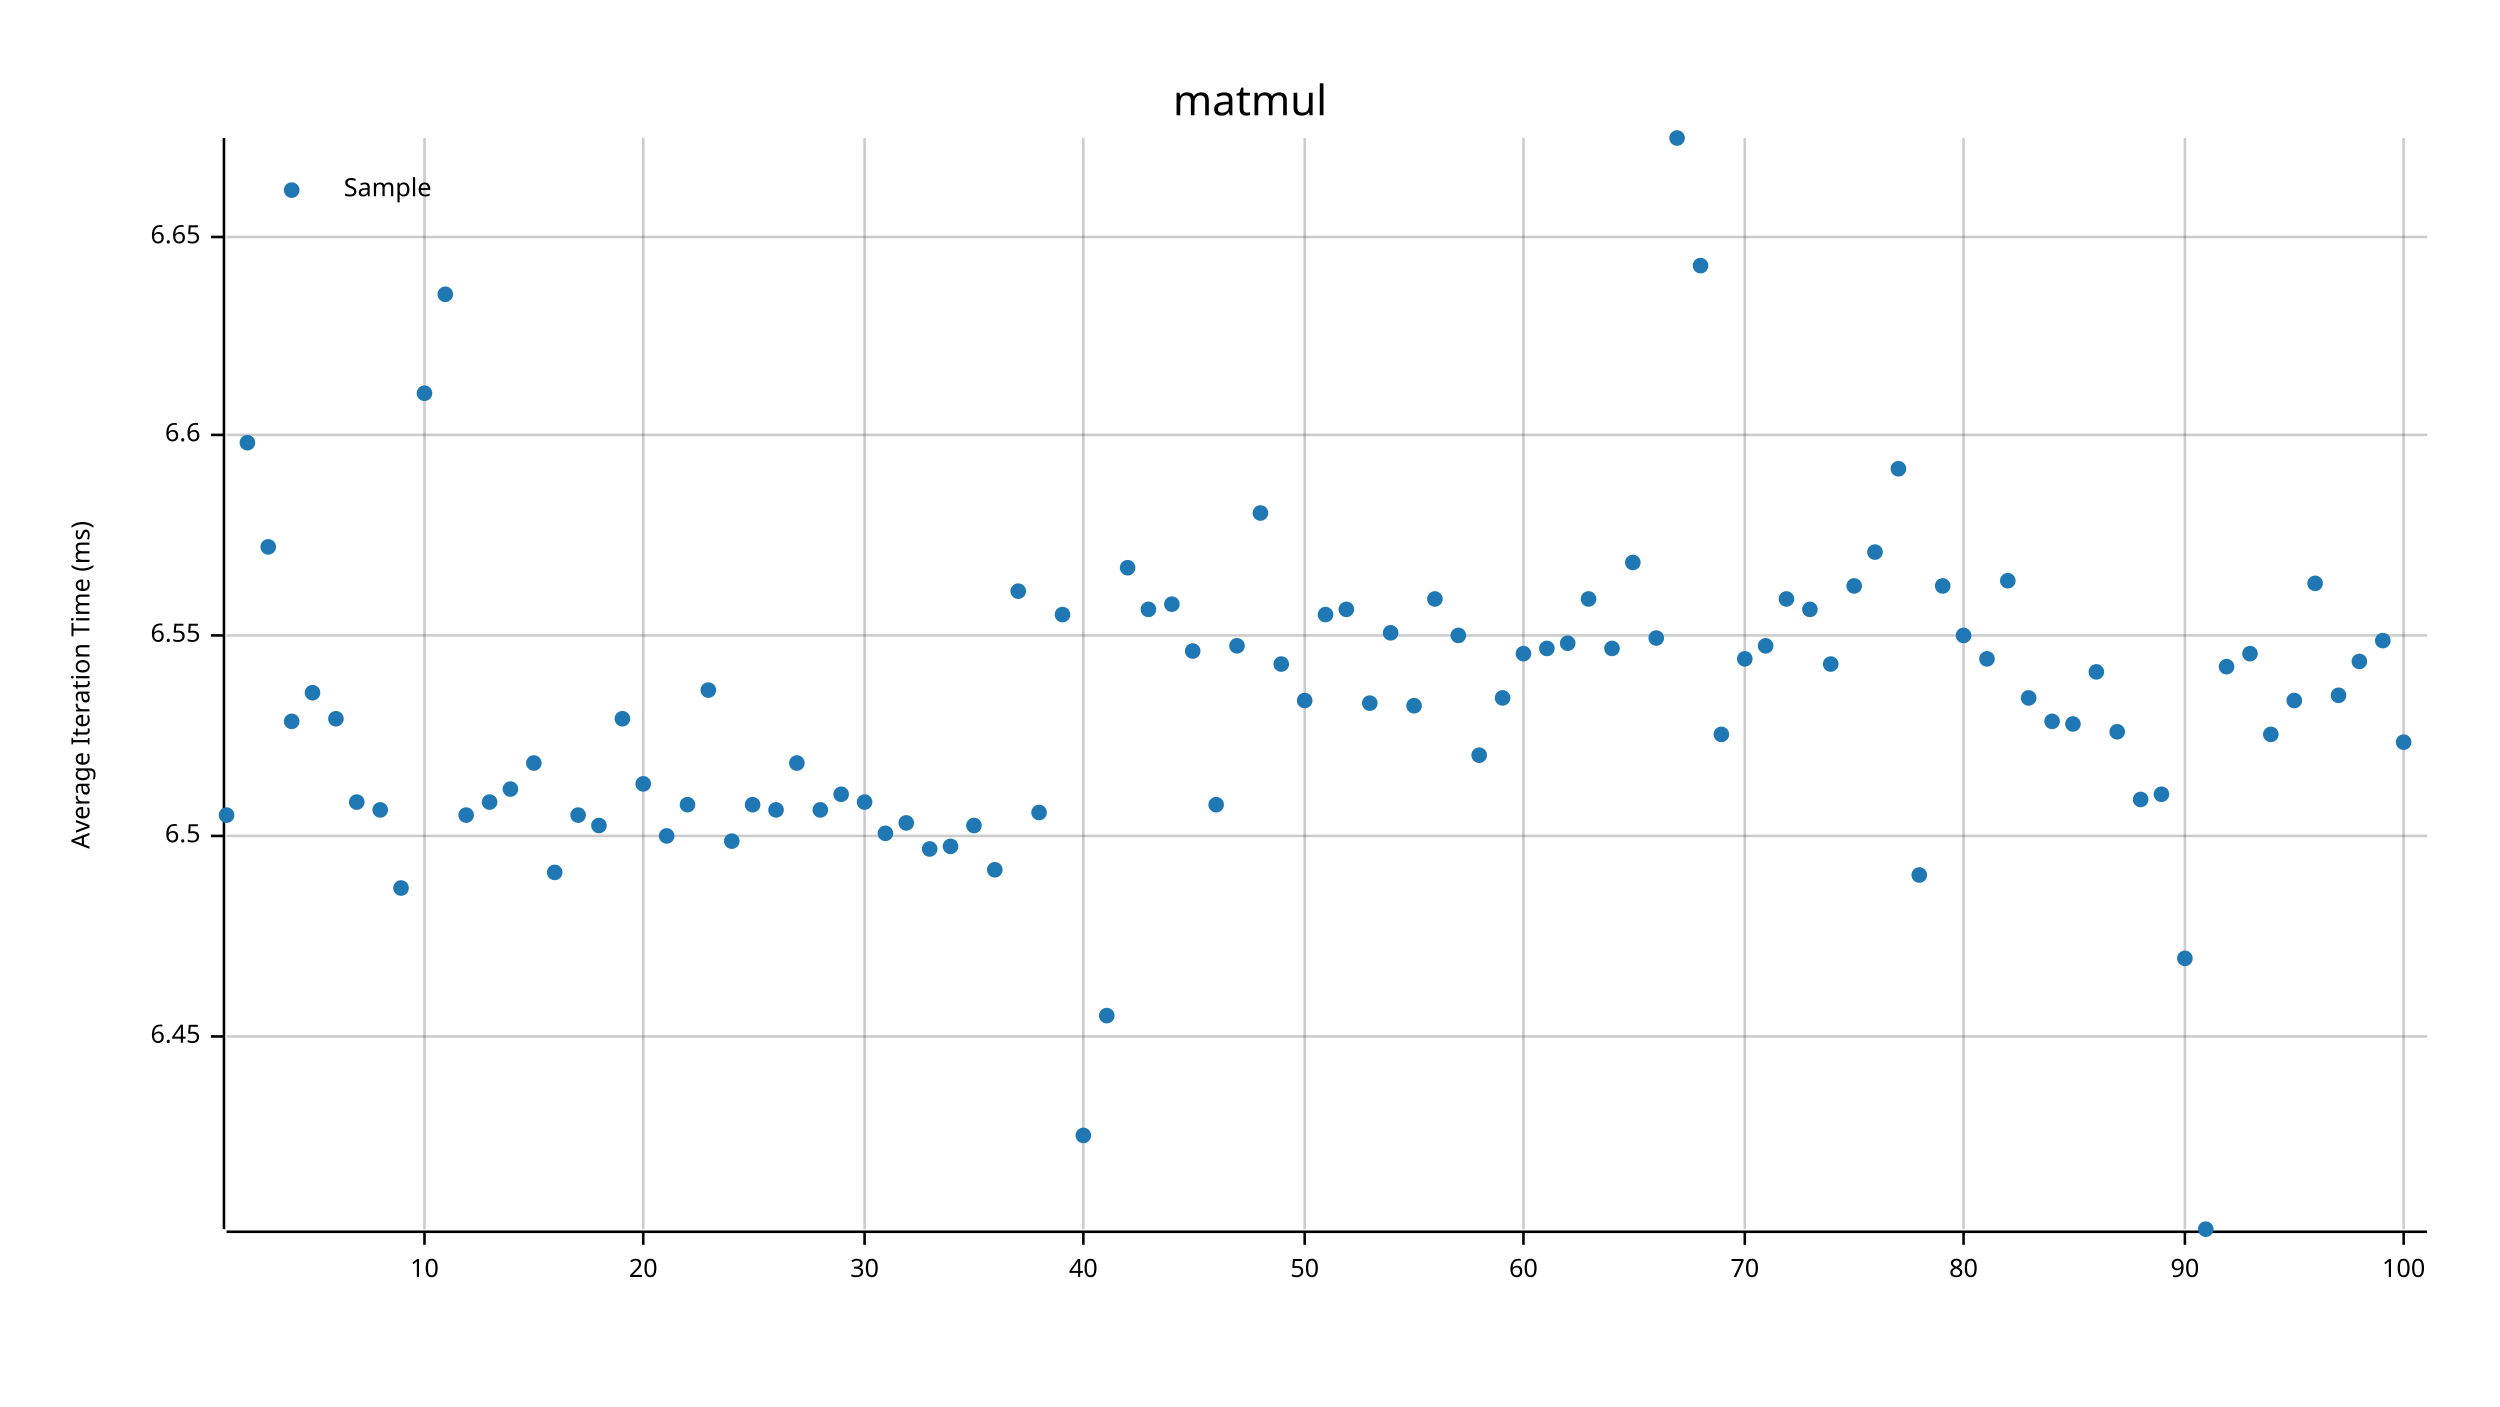
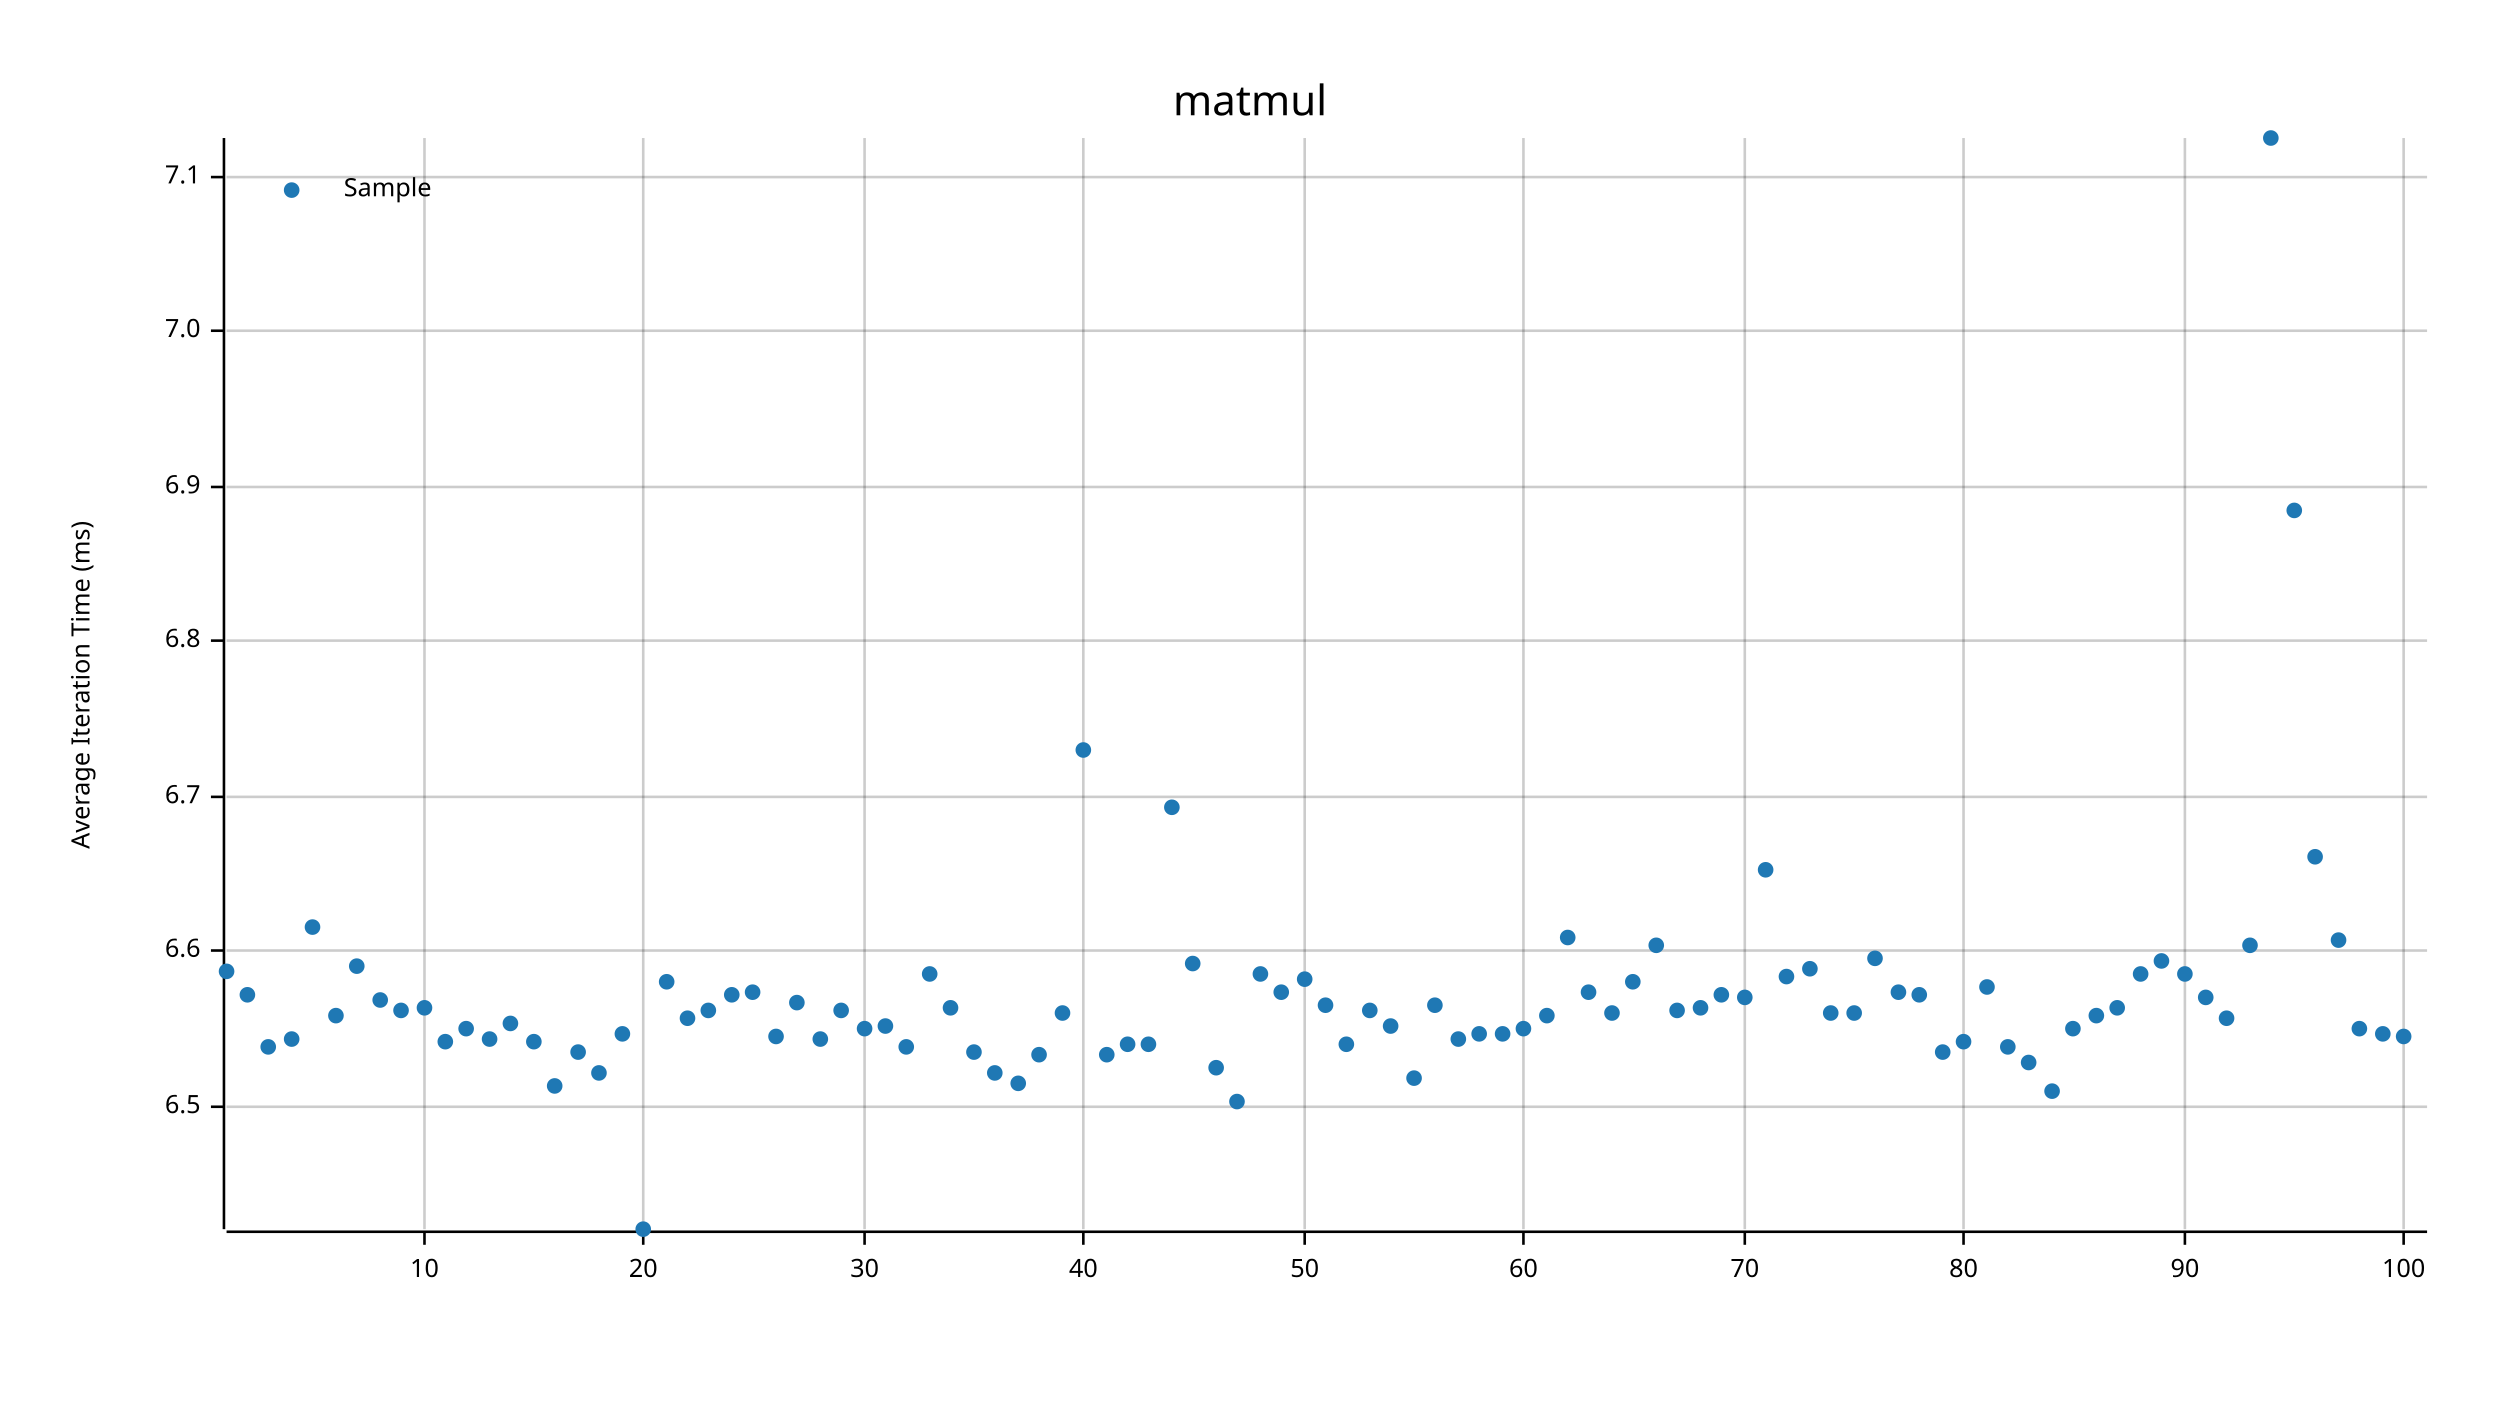
<svg xmlns="http://www.w3.org/2000/svg" width="960" height="540" viewBox="0 0 960 540">
  <text x="480" y="32" dy="0.76em" text-anchor="middle" font-family="sans-serif" font-size="16.129" opacity="1" fill="#000000">
matmul
</text>
  <text x="27" y="263" dy="0.76em" text-anchor="middle" font-family="sans-serif" font-size="9.677" opacity="1" fill="#000000" transform="rotate(270, 27, 263)">
Average Iteration Time (ms)
</text>
  <line opacity="0.2" stroke="#000000" stroke-width="1" x1="163" y1="472" x2="163" y2="53" />
  <line opacity="0.2" stroke="#000000" stroke-width="1" x1="247" y1="472" x2="247" y2="53" />
  <line opacity="0.2" stroke="#000000" stroke-width="1" x1="332" y1="472" x2="332" y2="53" />
  <line opacity="0.2" stroke="#000000" stroke-width="1" x1="416" y1="472" x2="416" y2="53" />
  <line opacity="0.2" stroke="#000000" stroke-width="1" x1="501" y1="472" x2="501" y2="53" />
  <line opacity="0.2" stroke="#000000" stroke-width="1" x1="585" y1="472" x2="585" y2="53" />
  <line opacity="0.2" stroke="#000000" stroke-width="1" x1="670" y1="472" x2="670" y2="53" />
  <line opacity="0.2" stroke="#000000" stroke-width="1" x1="754" y1="472" x2="754" y2="53" />
  <line opacity="0.2" stroke="#000000" stroke-width="1" x1="839" y1="472" x2="839" y2="53" />
  <line opacity="0.2" stroke="#000000" stroke-width="1" x1="923" y1="472" x2="923" y2="53" />
-   <line opacity="0.2" stroke="#000000" stroke-width="1" x1="87" y1="398" x2="932" y2="398" />
-   <line opacity="0.2" stroke="#000000" stroke-width="1" x1="87" y1="321" x2="932" y2="321" />
-   <line opacity="0.2" stroke="#000000" stroke-width="1" x1="87" y1="244" x2="932" y2="244" />
-   <line opacity="0.2" stroke="#000000" stroke-width="1" x1="87" y1="167" x2="932" y2="167" />
-   <line opacity="0.2" stroke="#000000" stroke-width="1" x1="87" y1="91" x2="932" y2="91" />
+   <line opacity="0.2" stroke="#000000" stroke-width="1" x1="87" y1="425" x2="932" y2="425" />
+   <line opacity="0.2" stroke="#000000" stroke-width="1" x1="87" y1="365" x2="932" y2="365" />
+   <line opacity="0.2" stroke="#000000" stroke-width="1" x1="87" y1="306" x2="932" y2="306" />
+   <line opacity="0.2" stroke="#000000" stroke-width="1" x1="87" y1="246" x2="932" y2="246" />
+   <line opacity="0.2" stroke="#000000" stroke-width="1" x1="87" y1="187" x2="932" y2="187" />
+   <line opacity="0.2" stroke="#000000" stroke-width="1" x1="87" y1="127" x2="932" y2="127" />
+   <line opacity="0.2" stroke="#000000" stroke-width="1" x1="87" y1="68" x2="932" y2="68" />
  <polyline fill="none" opacity="1" stroke="#000000" stroke-width="1" points="86,53 86,472 " />
-   <text x="77" y="398" dy="0.5ex" text-anchor="end" font-family="sans-serif" font-size="9.677" opacity="1" fill="#000000">
- 6.45
- </text>
-   <polyline fill="none" opacity="1" stroke="#000000" stroke-width="1" points="81,398 86,398 " />
-   <text x="77" y="321" dy="0.5ex" text-anchor="end" font-family="sans-serif" font-size="9.677" opacity="1" fill="#000000">
+   <text x="77" y="425" dy="0.5ex" text-anchor="end" font-family="sans-serif" font-size="9.677" opacity="1" fill="#000000">
6.5
</text>
-   <polyline fill="none" opacity="1" stroke="#000000" stroke-width="1" points="81,321 86,321 " />
-   <text x="77" y="244" dy="0.5ex" text-anchor="end" font-family="sans-serif" font-size="9.677" opacity="1" fill="#000000">
- 6.55
- </text>
-   <polyline fill="none" opacity="1" stroke="#000000" stroke-width="1" points="81,244 86,244 " />
-   <text x="77" y="167" dy="0.5ex" text-anchor="end" font-family="sans-serif" font-size="9.677" opacity="1" fill="#000000">
+   <polyline fill="none" opacity="1" stroke="#000000" stroke-width="1" points="81,425 86,425 " />
+   <text x="77" y="365" dy="0.5ex" text-anchor="end" font-family="sans-serif" font-size="9.677" opacity="1" fill="#000000">
6.6
</text>
-   <polyline fill="none" opacity="1" stroke="#000000" stroke-width="1" points="81,167 86,167 " />
-   <text x="77" y="91" dy="0.5ex" text-anchor="end" font-family="sans-serif" font-size="9.677" opacity="1" fill="#000000">
- 6.65
+   <polyline fill="none" opacity="1" stroke="#000000" stroke-width="1" points="81,365 86,365 " />
+   <text x="77" y="306" dy="0.5ex" text-anchor="end" font-family="sans-serif" font-size="9.677" opacity="1" fill="#000000">
+ 6.7
</text>
-   <polyline fill="none" opacity="1" stroke="#000000" stroke-width="1" points="81,91 86,91 " />
+   <polyline fill="none" opacity="1" stroke="#000000" stroke-width="1" points="81,306 86,306 " />
+   <text x="77" y="246" dy="0.5ex" text-anchor="end" font-family="sans-serif" font-size="9.677" opacity="1" fill="#000000">
+ 6.8
+ </text>
+   <polyline fill="none" opacity="1" stroke="#000000" stroke-width="1" points="81,246 86,246 " />
+   <text x="77" y="187" dy="0.5ex" text-anchor="end" font-family="sans-serif" font-size="9.677" opacity="1" fill="#000000">
+ 6.9
+ </text>
+   <polyline fill="none" opacity="1" stroke="#000000" stroke-width="1" points="81,187 86,187 " />
+   <text x="77" y="127" dy="0.5ex" text-anchor="end" font-family="sans-serif" font-size="9.677" opacity="1" fill="#000000">
+ 7.0
+ </text>
+   <polyline fill="none" opacity="1" stroke="#000000" stroke-width="1" points="81,127 86,127 " />
+   <text x="77" y="68" dy="0.5ex" text-anchor="end" font-family="sans-serif" font-size="9.677" opacity="1" fill="#000000">
+ 7.1
+ </text>
+   <polyline fill="none" opacity="1" stroke="#000000" stroke-width="1" points="81,68 86,68 " />
  <polyline fill="none" opacity="1" stroke="#000000" stroke-width="1" points="87,473 932,473 " />
  <text x="163" y="483" dy="0.76em" text-anchor="middle" font-family="sans-serif" font-size="9.677" opacity="1" fill="#000000">
10
</text>
  <polyline fill="none" opacity="1" stroke="#000000" stroke-width="1" points="163,473 163,478 " />
  <text x="247" y="483" dy="0.76em" text-anchor="middle" font-family="sans-serif" font-size="9.677" opacity="1" fill="#000000">
20
</text>
  <polyline fill="none" opacity="1" stroke="#000000" stroke-width="1" points="247,473 247,478 " />
  <text x="332" y="483" dy="0.76em" text-anchor="middle" font-family="sans-serif" font-size="9.677" opacity="1" fill="#000000">
30
</text>
  <polyline fill="none" opacity="1" stroke="#000000" stroke-width="1" points="332,473 332,478 " />
  <text x="416" y="483" dy="0.76em" text-anchor="middle" font-family="sans-serif" font-size="9.677" opacity="1" fill="#000000">
40
</text>
  <polyline fill="none" opacity="1" stroke="#000000" stroke-width="1" points="416,473 416,478 " />
  <text x="501" y="483" dy="0.76em" text-anchor="middle" font-family="sans-serif" font-size="9.677" opacity="1" fill="#000000">
50
</text>
  <polyline fill="none" opacity="1" stroke="#000000" stroke-width="1" points="501,473 501,478 " />
  <text x="585" y="483" dy="0.76em" text-anchor="middle" font-family="sans-serif" font-size="9.677" opacity="1" fill="#000000">
60
</text>
  <polyline fill="none" opacity="1" stroke="#000000" stroke-width="1" points="585,473 585,478 " />
  <text x="670" y="483" dy="0.76em" text-anchor="middle" font-family="sans-serif" font-size="9.677" opacity="1" fill="#000000">
70
</text>
  <polyline fill="none" opacity="1" stroke="#000000" stroke-width="1" points="670,473 670,478 " />
  <text x="754" y="483" dy="0.76em" text-anchor="middle" font-family="sans-serif" font-size="9.677" opacity="1" fill="#000000">
80
</text>
  <polyline fill="none" opacity="1" stroke="#000000" stroke-width="1" points="754,473 754,478 " />
  <text x="839" y="483" dy="0.76em" text-anchor="middle" font-family="sans-serif" font-size="9.677" opacity="1" fill="#000000">
90
</text>
  <polyline fill="none" opacity="1" stroke="#000000" stroke-width="1" points="839,473 839,478 " />
  <text x="923" y="483" dy="0.76em" text-anchor="middle" font-family="sans-serif" font-size="9.677" opacity="1" fill="#000000">
100
</text>
  <polyline fill="none" opacity="1" stroke="#000000" stroke-width="1" points="923,473 923,478 " />
-   <circle cx="87" cy="313" r="3" opacity="1" fill="#1F78B4" stroke="none" stroke-width="1" />
-   <circle cx="95" cy="170" r="3" opacity="1" fill="#1F78B4" stroke="none" stroke-width="1" />
-   <circle cx="103" cy="210" r="3" opacity="1" fill="#1F78B4" stroke="none" stroke-width="1" />
-   <circle cx="112" cy="277" r="3" opacity="1" fill="#1F78B4" stroke="none" stroke-width="1" />
-   <circle cx="120" cy="266" r="3" opacity="1" fill="#1F78B4" stroke="none" stroke-width="1" />
-   <circle cx="129" cy="276" r="3" opacity="1" fill="#1F78B4" stroke="none" stroke-width="1" />
-   <circle cx="137" cy="308" r="3" opacity="1" fill="#1F78B4" stroke="none" stroke-width="1" />
-   <circle cx="146" cy="311" r="3" opacity="1" fill="#1F78B4" stroke="none" stroke-width="1" />
-   <circle cx="154" cy="341" r="3" opacity="1" fill="#1F78B4" stroke="none" stroke-width="1" />
-   <circle cx="163" cy="151" r="3" opacity="1" fill="#1F78B4" stroke="none" stroke-width="1" />
-   <circle cx="171" cy="113" r="3" opacity="1" fill="#1F78B4" stroke="none" stroke-width="1" />
-   <circle cx="179" cy="313" r="3" opacity="1" fill="#1F78B4" stroke="none" stroke-width="1" />
-   <circle cx="188" cy="308" r="3" opacity="1" fill="#1F78B4" stroke="none" stroke-width="1" />
-   <circle cx="196" cy="303" r="3" opacity="1" fill="#1F78B4" stroke="none" stroke-width="1" />
-   <circle cx="205" cy="293" r="3" opacity="1" fill="#1F78B4" stroke="none" stroke-width="1" />
-   <circle cx="213" cy="335" r="3" opacity="1" fill="#1F78B4" stroke="none" stroke-width="1" />
-   <circle cx="222" cy="313" r="3" opacity="1" fill="#1F78B4" stroke="none" stroke-width="1" />
-   <circle cx="230" cy="317" r="3" opacity="1" fill="#1F78B4" stroke="none" stroke-width="1" />
-   <circle cx="239" cy="276" r="3" opacity="1" fill="#1F78B4" stroke="none" stroke-width="1" />
-   <circle cx="247" cy="301" r="3" opacity="1" fill="#1F78B4" stroke="none" stroke-width="1" />
-   <circle cx="256" cy="321" r="3" opacity="1" fill="#1F78B4" stroke="none" stroke-width="1" />
-   <circle cx="264" cy="309" r="3" opacity="1" fill="#1F78B4" stroke="none" stroke-width="1" />
-   <circle cx="272" cy="265" r="3" opacity="1" fill="#1F78B4" stroke="none" stroke-width="1" />
-   <circle cx="281" cy="323" r="3" opacity="1" fill="#1F78B4" stroke="none" stroke-width="1" />
-   <circle cx="289" cy="309" r="3" opacity="1" fill="#1F78B4" stroke="none" stroke-width="1" />
-   <circle cx="298" cy="311" r="3" opacity="1" fill="#1F78B4" stroke="none" stroke-width="1" />
-   <circle cx="306" cy="293" r="3" opacity="1" fill="#1F78B4" stroke="none" stroke-width="1" />
-   <circle cx="315" cy="311" r="3" opacity="1" fill="#1F78B4" stroke="none" stroke-width="1" />
-   <circle cx="323" cy="305" r="3" opacity="1" fill="#1F78B4" stroke="none" stroke-width="1" />
-   <circle cx="332" cy="308" r="3" opacity="1" fill="#1F78B4" stroke="none" stroke-width="1" />
-   <circle cx="340" cy="320" r="3" opacity="1" fill="#1F78B4" stroke="none" stroke-width="1" />
-   <circle cx="348" cy="316" r="3" opacity="1" fill="#1F78B4" stroke="none" stroke-width="1" />
-   <circle cx="357" cy="326" r="3" opacity="1" fill="#1F78B4" stroke="none" stroke-width="1" />
-   <circle cx="365" cy="325" r="3" opacity="1" fill="#1F78B4" stroke="none" stroke-width="1" />
-   <circle cx="374" cy="317" r="3" opacity="1" fill="#1F78B4" stroke="none" stroke-width="1" />
-   <circle cx="382" cy="334" r="3" opacity="1" fill="#1F78B4" stroke="none" stroke-width="1" />
-   <circle cx="391" cy="227" r="3" opacity="1" fill="#1F78B4" stroke="none" stroke-width="1" />
-   <circle cx="399" cy="312" r="3" opacity="1" fill="#1F78B4" stroke="none" stroke-width="1" />
-   <circle cx="408" cy="236" r="3" opacity="1" fill="#1F78B4" stroke="none" stroke-width="1" />
-   <circle cx="416" cy="436" r="3" opacity="1" fill="#1F78B4" stroke="none" stroke-width="1" />
-   <circle cx="425" cy="390" r="3" opacity="1" fill="#1F78B4" stroke="none" stroke-width="1" />
-   <circle cx="433" cy="218" r="3" opacity="1" fill="#1F78B4" stroke="none" stroke-width="1" />
-   <circle cx="441" cy="234" r="3" opacity="1" fill="#1F78B4" stroke="none" stroke-width="1" />
-   <circle cx="450" cy="232" r="3" opacity="1" fill="#1F78B4" stroke="none" stroke-width="1" />
-   <circle cx="458" cy="250" r="3" opacity="1" fill="#1F78B4" stroke="none" stroke-width="1" />
-   <circle cx="467" cy="309" r="3" opacity="1" fill="#1F78B4" stroke="none" stroke-width="1" />
-   <circle cx="475" cy="248" r="3" opacity="1" fill="#1F78B4" stroke="none" stroke-width="1" />
-   <circle cx="484" cy="197" r="3" opacity="1" fill="#1F78B4" stroke="none" stroke-width="1" />
-   <circle cx="492" cy="255" r="3" opacity="1" fill="#1F78B4" stroke="none" stroke-width="1" />
-   <circle cx="501" cy="269" r="3" opacity="1" fill="#1F78B4" stroke="none" stroke-width="1" />
-   <circle cx="509" cy="236" r="3" opacity="1" fill="#1F78B4" stroke="none" stroke-width="1" />
-   <circle cx="517" cy="234" r="3" opacity="1" fill="#1F78B4" stroke="none" stroke-width="1" />
-   <circle cx="526" cy="270" r="3" opacity="1" fill="#1F78B4" stroke="none" stroke-width="1" />
-   <circle cx="534" cy="243" r="3" opacity="1" fill="#1F78B4" stroke="none" stroke-width="1" />
-   <circle cx="543" cy="271" r="3" opacity="1" fill="#1F78B4" stroke="none" stroke-width="1" />
-   <circle cx="551" cy="230" r="3" opacity="1" fill="#1F78B4" stroke="none" stroke-width="1" />
-   <circle cx="560" cy="244" r="3" opacity="1" fill="#1F78B4" stroke="none" stroke-width="1" />
-   <circle cx="568" cy="290" r="3" opacity="1" fill="#1F78B4" stroke="none" stroke-width="1" />
-   <circle cx="577" cy="268" r="3" opacity="1" fill="#1F78B4" stroke="none" stroke-width="1" />
-   <circle cx="585" cy="251" r="3" opacity="1" fill="#1F78B4" stroke="none" stroke-width="1" />
-   <circle cx="594" cy="249" r="3" opacity="1" fill="#1F78B4" stroke="none" stroke-width="1" />
-   <circle cx="602" cy="247" r="3" opacity="1" fill="#1F78B4" stroke="none" stroke-width="1" />
-   <circle cx="610" cy="230" r="3" opacity="1" fill="#1F78B4" stroke="none" stroke-width="1" />
-   <circle cx="619" cy="249" r="3" opacity="1" fill="#1F78B4" stroke="none" stroke-width="1" />
-   <circle cx="627" cy="216" r="3" opacity="1" fill="#1F78B4" stroke="none" stroke-width="1" />
-   <circle cx="636" cy="245" r="3" opacity="1" fill="#1F78B4" stroke="none" stroke-width="1" />
-   <circle cx="644" cy="53" r="3" opacity="1" fill="#1F78B4" stroke="none" stroke-width="1" />
-   <circle cx="653" cy="102" r="3" opacity="1" fill="#1F78B4" stroke="none" stroke-width="1" />
-   <circle cx="661" cy="282" r="3" opacity="1" fill="#1F78B4" stroke="none" stroke-width="1" />
-   <circle cx="670" cy="253" r="3" opacity="1" fill="#1F78B4" stroke="none" stroke-width="1" />
-   <circle cx="678" cy="248" r="3" opacity="1" fill="#1F78B4" stroke="none" stroke-width="1" />
-   <circle cx="686" cy="230" r="3" opacity="1" fill="#1F78B4" stroke="none" stroke-width="1" />
-   <circle cx="695" cy="234" r="3" opacity="1" fill="#1F78B4" stroke="none" stroke-width="1" />
-   <circle cx="703" cy="255" r="3" opacity="1" fill="#1F78B4" stroke="none" stroke-width="1" />
-   <circle cx="712" cy="225" r="3" opacity="1" fill="#1F78B4" stroke="none" stroke-width="1" />
-   <circle cx="720" cy="212" r="3" opacity="1" fill="#1F78B4" stroke="none" stroke-width="1" />
-   <circle cx="729" cy="180" r="3" opacity="1" fill="#1F78B4" stroke="none" stroke-width="1" />
-   <circle cx="737" cy="336" r="3" opacity="1" fill="#1F78B4" stroke="none" stroke-width="1" />
-   <circle cx="746" cy="225" r="3" opacity="1" fill="#1F78B4" stroke="none" stroke-width="1" />
-   <circle cx="754" cy="244" r="3" opacity="1" fill="#1F78B4" stroke="none" stroke-width="1" />
-   <circle cx="763" cy="253" r="3" opacity="1" fill="#1F78B4" stroke="none" stroke-width="1" />
-   <circle cx="771" cy="223" r="3" opacity="1" fill="#1F78B4" stroke="none" stroke-width="1" />
-   <circle cx="779" cy="268" r="3" opacity="1" fill="#1F78B4" stroke="none" stroke-width="1" />
-   <circle cx="788" cy="277" r="3" opacity="1" fill="#1F78B4" stroke="none" stroke-width="1" />
-   <circle cx="796" cy="278" r="3" opacity="1" fill="#1F78B4" stroke="none" stroke-width="1" />
-   <circle cx="805" cy="258" r="3" opacity="1" fill="#1F78B4" stroke="none" stroke-width="1" />
-   <circle cx="813" cy="281" r="3" opacity="1" fill="#1F78B4" stroke="none" stroke-width="1" />
-   <circle cx="822" cy="307" r="3" opacity="1" fill="#1F78B4" stroke="none" stroke-width="1" />
-   <circle cx="830" cy="305" r="3" opacity="1" fill="#1F78B4" stroke="none" stroke-width="1" />
-   <circle cx="839" cy="368" r="3" opacity="1" fill="#1F78B4" stroke="none" stroke-width="1" />
-   <circle cx="847" cy="472" r="3" opacity="1" fill="#1F78B4" stroke="none" stroke-width="1" />
-   <circle cx="855" cy="256" r="3" opacity="1" fill="#1F78B4" stroke="none" stroke-width="1" />
-   <circle cx="864" cy="251" r="3" opacity="1" fill="#1F78B4" stroke="none" stroke-width="1" />
-   <circle cx="872" cy="282" r="3" opacity="1" fill="#1F78B4" stroke="none" stroke-width="1" />
-   <circle cx="881" cy="269" r="3" opacity="1" fill="#1F78B4" stroke="none" stroke-width="1" />
-   <circle cx="889" cy="224" r="3" opacity="1" fill="#1F78B4" stroke="none" stroke-width="1" />
-   <circle cx="898" cy="267" r="3" opacity="1" fill="#1F78B4" stroke="none" stroke-width="1" />
-   <circle cx="906" cy="254" r="3" opacity="1" fill="#1F78B4" stroke="none" stroke-width="1" />
-   <circle cx="915" cy="246" r="3" opacity="1" fill="#1F78B4" stroke="none" stroke-width="1" />
-   <circle cx="923" cy="285" r="3" opacity="1" fill="#1F78B4" stroke="none" stroke-width="1" />
+   <circle cx="87" cy="373" r="3" opacity="1" fill="#1F78B4" stroke="none" stroke-width="1" />
+   <circle cx="95" cy="382" r="3" opacity="1" fill="#1F78B4" stroke="none" stroke-width="1" />
+   <circle cx="103" cy="402" r="3" opacity="1" fill="#1F78B4" stroke="none" stroke-width="1" />
+   <circle cx="112" cy="399" r="3" opacity="1" fill="#1F78B4" stroke="none" stroke-width="1" />
+   <circle cx="120" cy="356" r="3" opacity="1" fill="#1F78B4" stroke="none" stroke-width="1" />
+   <circle cx="129" cy="390" r="3" opacity="1" fill="#1F78B4" stroke="none" stroke-width="1" />
+   <circle cx="137" cy="371" r="3" opacity="1" fill="#1F78B4" stroke="none" stroke-width="1" />
+   <circle cx="146" cy="384" r="3" opacity="1" fill="#1F78B4" stroke="none" stroke-width="1" />
+   <circle cx="154" cy="388" r="3" opacity="1" fill="#1F78B4" stroke="none" stroke-width="1" />
+   <circle cx="163" cy="387" r="3" opacity="1" fill="#1F78B4" stroke="none" stroke-width="1" />
+   <circle cx="171" cy="400" r="3" opacity="1" fill="#1F78B4" stroke="none" stroke-width="1" />
+   <circle cx="179" cy="395" r="3" opacity="1" fill="#1F78B4" stroke="none" stroke-width="1" />
+   <circle cx="188" cy="399" r="3" opacity="1" fill="#1F78B4" stroke="none" stroke-width="1" />
+   <circle cx="196" cy="393" r="3" opacity="1" fill="#1F78B4" stroke="none" stroke-width="1" />
+   <circle cx="205" cy="400" r="3" opacity="1" fill="#1F78B4" stroke="none" stroke-width="1" />
+   <circle cx="213" cy="417" r="3" opacity="1" fill="#1F78B4" stroke="none" stroke-width="1" />
+   <circle cx="222" cy="404" r="3" opacity="1" fill="#1F78B4" stroke="none" stroke-width="1" />
+   <circle cx="230" cy="412" r="3" opacity="1" fill="#1F78B4" stroke="none" stroke-width="1" />
+   <circle cx="239" cy="397" r="3" opacity="1" fill="#1F78B4" stroke="none" stroke-width="1" />
+   <circle cx="247" cy="472" r="3" opacity="1" fill="#1F78B4" stroke="none" stroke-width="1" />
+   <circle cx="256" cy="377" r="3" opacity="1" fill="#1F78B4" stroke="none" stroke-width="1" />
+   <circle cx="264" cy="391" r="3" opacity="1" fill="#1F78B4" stroke="none" stroke-width="1" />
+   <circle cx="272" cy="388" r="3" opacity="1" fill="#1F78B4" stroke="none" stroke-width="1" />
+   <circle cx="281" cy="382" r="3" opacity="1" fill="#1F78B4" stroke="none" stroke-width="1" />
+   <circle cx="289" cy="381" r="3" opacity="1" fill="#1F78B4" stroke="none" stroke-width="1" />
+   <circle cx="298" cy="398" r="3" opacity="1" fill="#1F78B4" stroke="none" stroke-width="1" />
+   <circle cx="306" cy="385" r="3" opacity="1" fill="#1F78B4" stroke="none" stroke-width="1" />
+   <circle cx="315" cy="399" r="3" opacity="1" fill="#1F78B4" stroke="none" stroke-width="1" />
+   <circle cx="323" cy="388" r="3" opacity="1" fill="#1F78B4" stroke="none" stroke-width="1" />
+   <circle cx="332" cy="395" r="3" opacity="1" fill="#1F78B4" stroke="none" stroke-width="1" />
+   <circle cx="340" cy="394" r="3" opacity="1" fill="#1F78B4" stroke="none" stroke-width="1" />
+   <circle cx="348" cy="402" r="3" opacity="1" fill="#1F78B4" stroke="none" stroke-width="1" />
+   <circle cx="357" cy="374" r="3" opacity="1" fill="#1F78B4" stroke="none" stroke-width="1" />
+   <circle cx="365" cy="387" r="3" opacity="1" fill="#1F78B4" stroke="none" stroke-width="1" />
+   <circle cx="374" cy="404" r="3" opacity="1" fill="#1F78B4" stroke="none" stroke-width="1" />
+   <circle cx="382" cy="412" r="3" opacity="1" fill="#1F78B4" stroke="none" stroke-width="1" />
+   <circle cx="391" cy="416" r="3" opacity="1" fill="#1F78B4" stroke="none" stroke-width="1" />
+   <circle cx="399" cy="405" r="3" opacity="1" fill="#1F78B4" stroke="none" stroke-width="1" />
+   <circle cx="408" cy="389" r="3" opacity="1" fill="#1F78B4" stroke="none" stroke-width="1" />
+   <circle cx="416" cy="288" r="3" opacity="1" fill="#1F78B4" stroke="none" stroke-width="1" />
+   <circle cx="425" cy="405" r="3" opacity="1" fill="#1F78B4" stroke="none" stroke-width="1" />
+   <circle cx="433" cy="401" r="3" opacity="1" fill="#1F78B4" stroke="none" stroke-width="1" />
+   <circle cx="441" cy="401" r="3" opacity="1" fill="#1F78B4" stroke="none" stroke-width="1" />
+   <circle cx="450" cy="310" r="3" opacity="1" fill="#1F78B4" stroke="none" stroke-width="1" />
+   <circle cx="458" cy="370" r="3" opacity="1" fill="#1F78B4" stroke="none" stroke-width="1" />
+   <circle cx="467" cy="410" r="3" opacity="1" fill="#1F78B4" stroke="none" stroke-width="1" />
+   <circle cx="475" cy="423" r="3" opacity="1" fill="#1F78B4" stroke="none" stroke-width="1" />
+   <circle cx="484" cy="374" r="3" opacity="1" fill="#1F78B4" stroke="none" stroke-width="1" />
+   <circle cx="492" cy="381" r="3" opacity="1" fill="#1F78B4" stroke="none" stroke-width="1" />
+   <circle cx="501" cy="376" r="3" opacity="1" fill="#1F78B4" stroke="none" stroke-width="1" />
+   <circle cx="509" cy="386" r="3" opacity="1" fill="#1F78B4" stroke="none" stroke-width="1" />
+   <circle cx="517" cy="401" r="3" opacity="1" fill="#1F78B4" stroke="none" stroke-width="1" />
+   <circle cx="526" cy="388" r="3" opacity="1" fill="#1F78B4" stroke="none" stroke-width="1" />
+   <circle cx="534" cy="394" r="3" opacity="1" fill="#1F78B4" stroke="none" stroke-width="1" />
+   <circle cx="543" cy="414" r="3" opacity="1" fill="#1F78B4" stroke="none" stroke-width="1" />
+   <circle cx="551" cy="386" r="3" opacity="1" fill="#1F78B4" stroke="none" stroke-width="1" />
+   <circle cx="560" cy="399" r="3" opacity="1" fill="#1F78B4" stroke="none" stroke-width="1" />
+   <circle cx="568" cy="397" r="3" opacity="1" fill="#1F78B4" stroke="none" stroke-width="1" />
+   <circle cx="577" cy="397" r="3" opacity="1" fill="#1F78B4" stroke="none" stroke-width="1" />
+   <circle cx="585" cy="395" r="3" opacity="1" fill="#1F78B4" stroke="none" stroke-width="1" />
+   <circle cx="594" cy="390" r="3" opacity="1" fill="#1F78B4" stroke="none" stroke-width="1" />
+   <circle cx="602" cy="360" r="3" opacity="1" fill="#1F78B4" stroke="none" stroke-width="1" />
+   <circle cx="610" cy="381" r="3" opacity="1" fill="#1F78B4" stroke="none" stroke-width="1" />
+   <circle cx="619" cy="389" r="3" opacity="1" fill="#1F78B4" stroke="none" stroke-width="1" />
+   <circle cx="627" cy="377" r="3" opacity="1" fill="#1F78B4" stroke="none" stroke-width="1" />
+   <circle cx="636" cy="363" r="3" opacity="1" fill="#1F78B4" stroke="none" stroke-width="1" />
+   <circle cx="644" cy="388" r="3" opacity="1" fill="#1F78B4" stroke="none" stroke-width="1" />
+   <circle cx="653" cy="387" r="3" opacity="1" fill="#1F78B4" stroke="none" stroke-width="1" />
+   <circle cx="661" cy="382" r="3" opacity="1" fill="#1F78B4" stroke="none" stroke-width="1" />
+   <circle cx="670" cy="383" r="3" opacity="1" fill="#1F78B4" stroke="none" stroke-width="1" />
+   <circle cx="678" cy="334" r="3" opacity="1" fill="#1F78B4" stroke="none" stroke-width="1" />
+   <circle cx="686" cy="375" r="3" opacity="1" fill="#1F78B4" stroke="none" stroke-width="1" />
+   <circle cx="695" cy="372" r="3" opacity="1" fill="#1F78B4" stroke="none" stroke-width="1" />
+   <circle cx="703" cy="389" r="3" opacity="1" fill="#1F78B4" stroke="none" stroke-width="1" />
+   <circle cx="712" cy="389" r="3" opacity="1" fill="#1F78B4" stroke="none" stroke-width="1" />
+   <circle cx="720" cy="368" r="3" opacity="1" fill="#1F78B4" stroke="none" stroke-width="1" />
+   <circle cx="729" cy="381" r="3" opacity="1" fill="#1F78B4" stroke="none" stroke-width="1" />
+   <circle cx="737" cy="382" r="3" opacity="1" fill="#1F78B4" stroke="none" stroke-width="1" />
+   <circle cx="746" cy="404" r="3" opacity="1" fill="#1F78B4" stroke="none" stroke-width="1" />
+   <circle cx="754" cy="400" r="3" opacity="1" fill="#1F78B4" stroke="none" stroke-width="1" />
+   <circle cx="763" cy="379" r="3" opacity="1" fill="#1F78B4" stroke="none" stroke-width="1" />
+   <circle cx="771" cy="402" r="3" opacity="1" fill="#1F78B4" stroke="none" stroke-width="1" />
+   <circle cx="779" cy="408" r="3" opacity="1" fill="#1F78B4" stroke="none" stroke-width="1" />
+   <circle cx="788" cy="419" r="3" opacity="1" fill="#1F78B4" stroke="none" stroke-width="1" />
+   <circle cx="796" cy="395" r="3" opacity="1" fill="#1F78B4" stroke="none" stroke-width="1" />
+   <circle cx="805" cy="390" r="3" opacity="1" fill="#1F78B4" stroke="none" stroke-width="1" />
+   <circle cx="813" cy="387" r="3" opacity="1" fill="#1F78B4" stroke="none" stroke-width="1" />
+   <circle cx="822" cy="374" r="3" opacity="1" fill="#1F78B4" stroke="none" stroke-width="1" />
+   <circle cx="830" cy="369" r="3" opacity="1" fill="#1F78B4" stroke="none" stroke-width="1" />
+   <circle cx="839" cy="374" r="3" opacity="1" fill="#1F78B4" stroke="none" stroke-width="1" />
+   <circle cx="847" cy="383" r="3" opacity="1" fill="#1F78B4" stroke="none" stroke-width="1" />
+   <circle cx="855" cy="391" r="3" opacity="1" fill="#1F78B4" stroke="none" stroke-width="1" />
+   <circle cx="864" cy="363" r="3" opacity="1" fill="#1F78B4" stroke="none" stroke-width="1" />
+   <circle cx="872" cy="53" r="3" opacity="1" fill="#1F78B4" stroke="none" stroke-width="1" />
+   <circle cx="881" cy="196" r="3" opacity="1" fill="#1F78B4" stroke="none" stroke-width="1" />
+   <circle cx="889" cy="329" r="3" opacity="1" fill="#1F78B4" stroke="none" stroke-width="1" />
+   <circle cx="898" cy="361" r="3" opacity="1" fill="#1F78B4" stroke="none" stroke-width="1" />
+   <circle cx="906" cy="395" r="3" opacity="1" fill="#1F78B4" stroke="none" stroke-width="1" />
+   <circle cx="915" cy="397" r="3" opacity="1" fill="#1F78B4" stroke="none" stroke-width="1" />
+   <circle cx="923" cy="398" r="3" opacity="1" fill="#1F78B4" stroke="none" stroke-width="1" />
  <text x="132" y="68" dy="0.76em" text-anchor="start" font-family="sans-serif" font-size="9.677" opacity="1" fill="#000000">
Sample
</text>
  <circle cx="112" cy="73" r="3" opacity="1" fill="#1F78B4" stroke="none" stroke-width="1" />
</svg>
